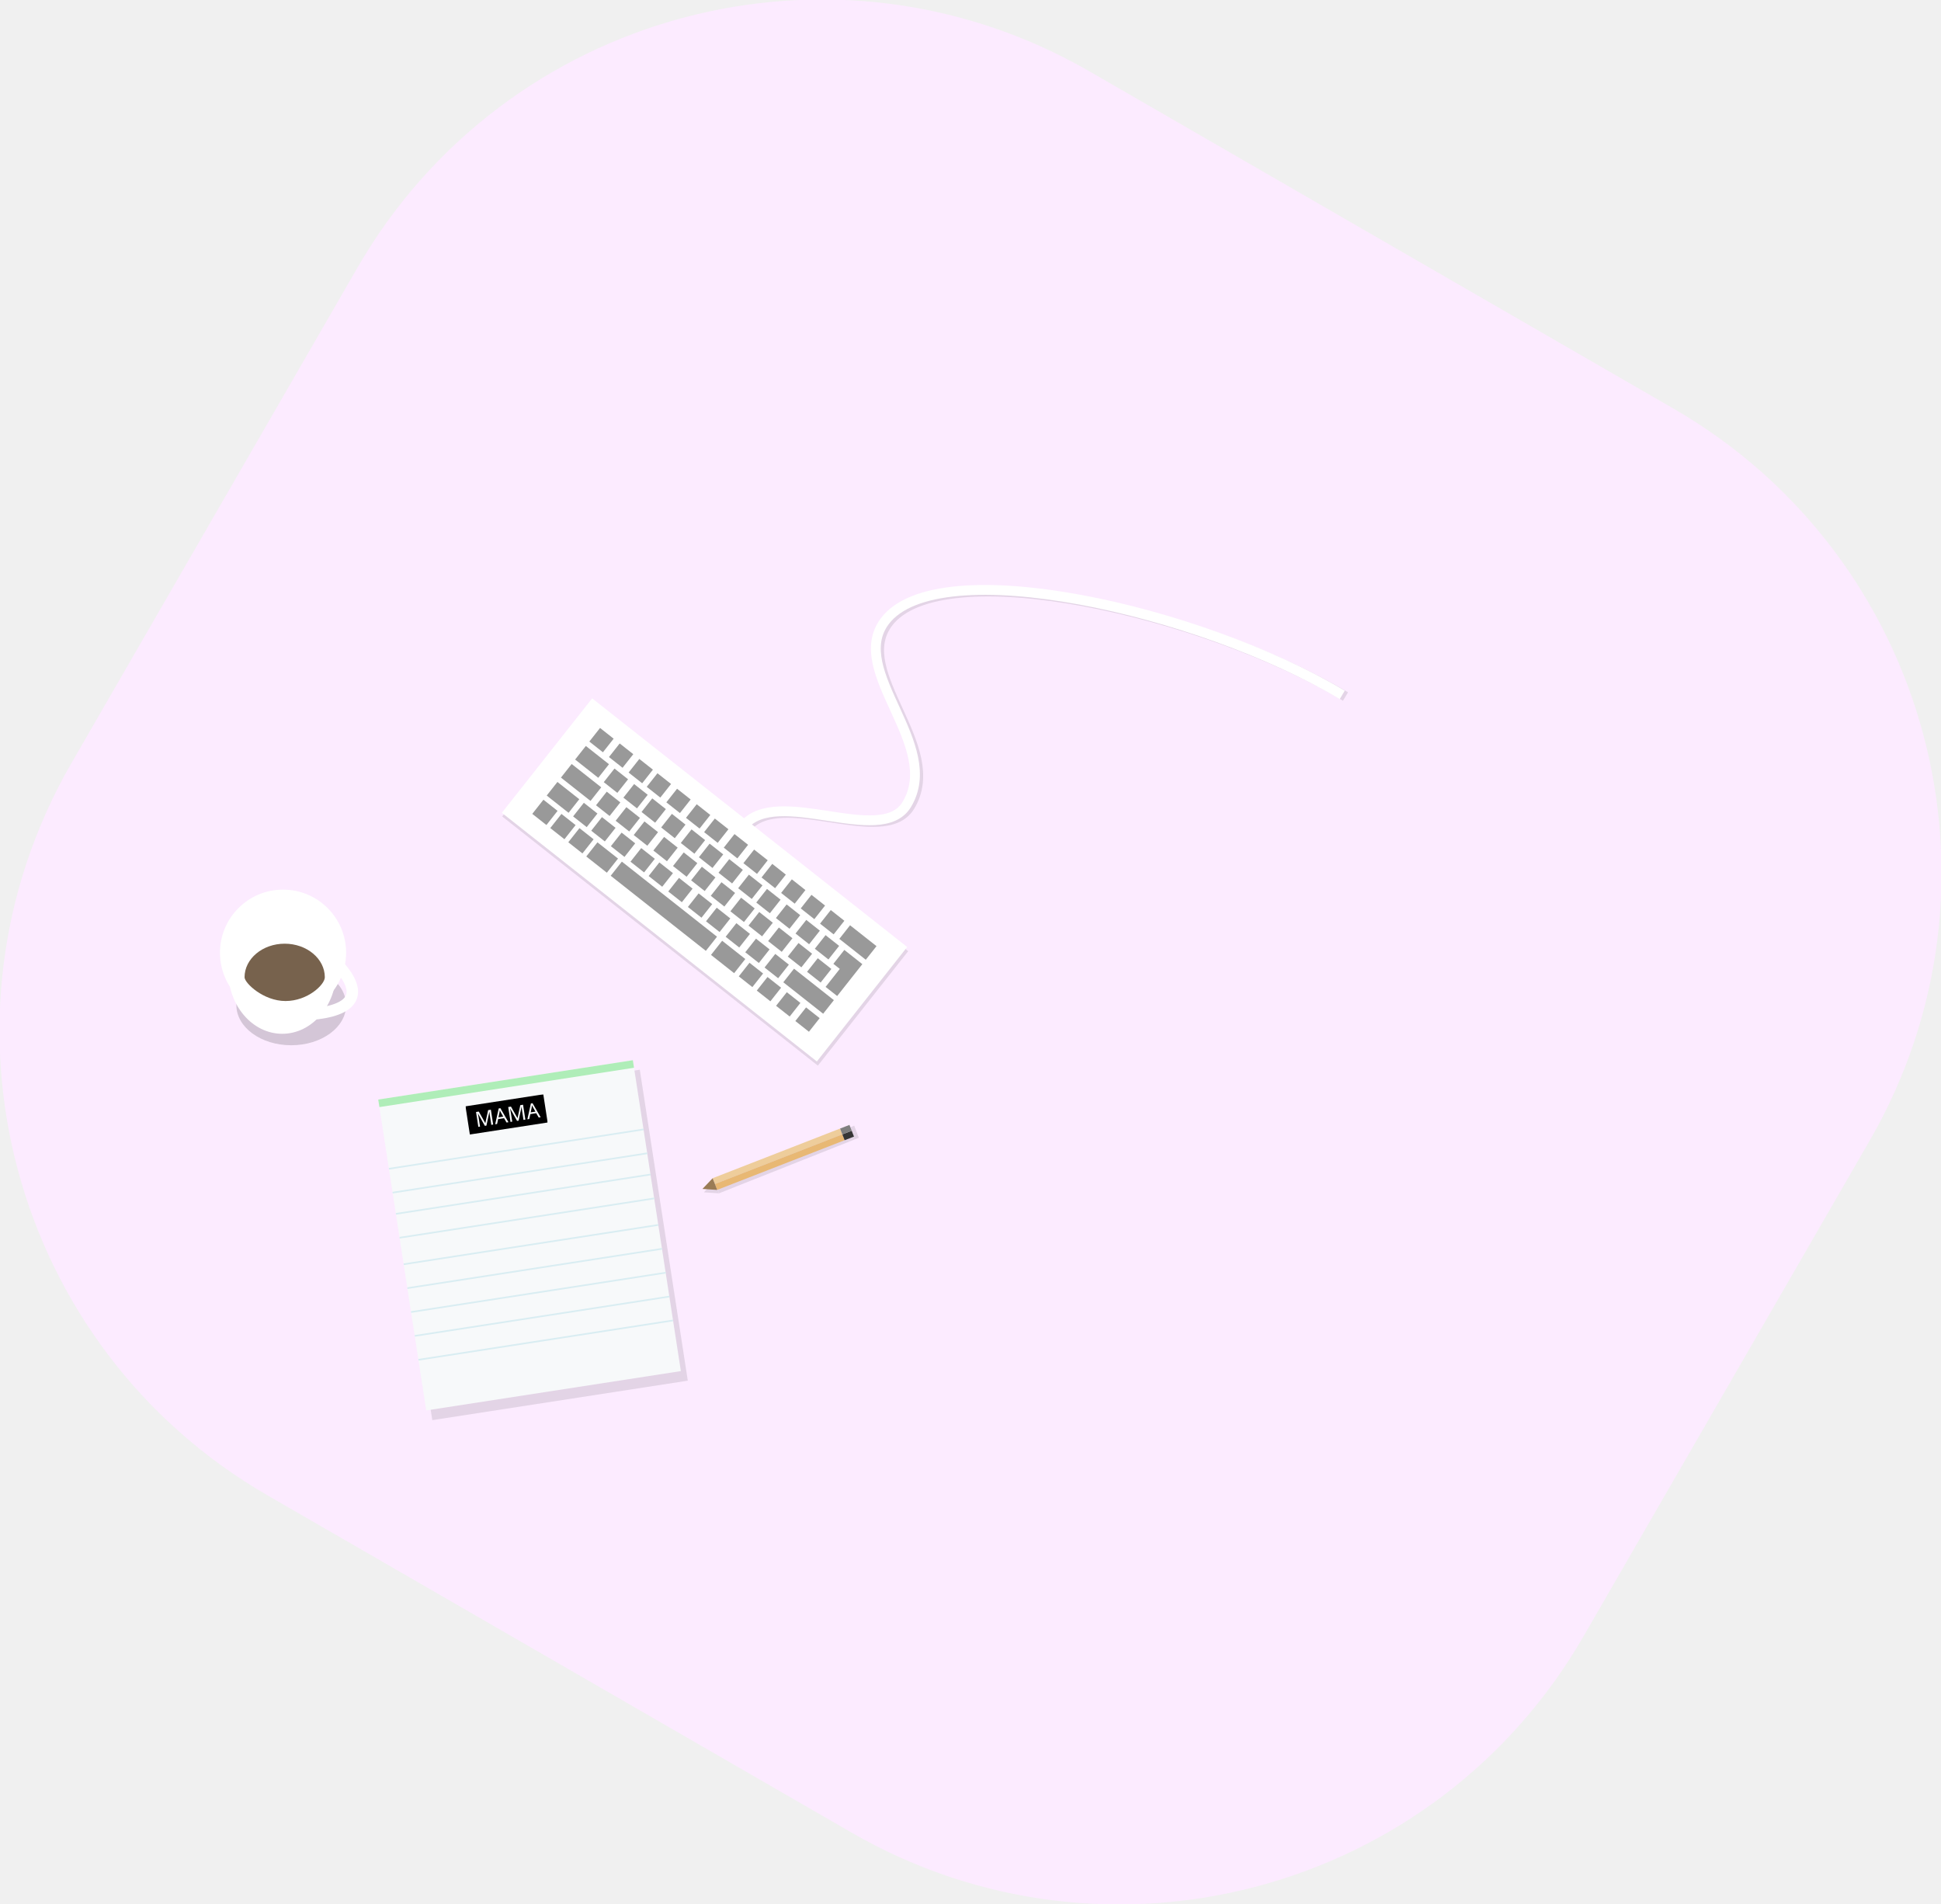
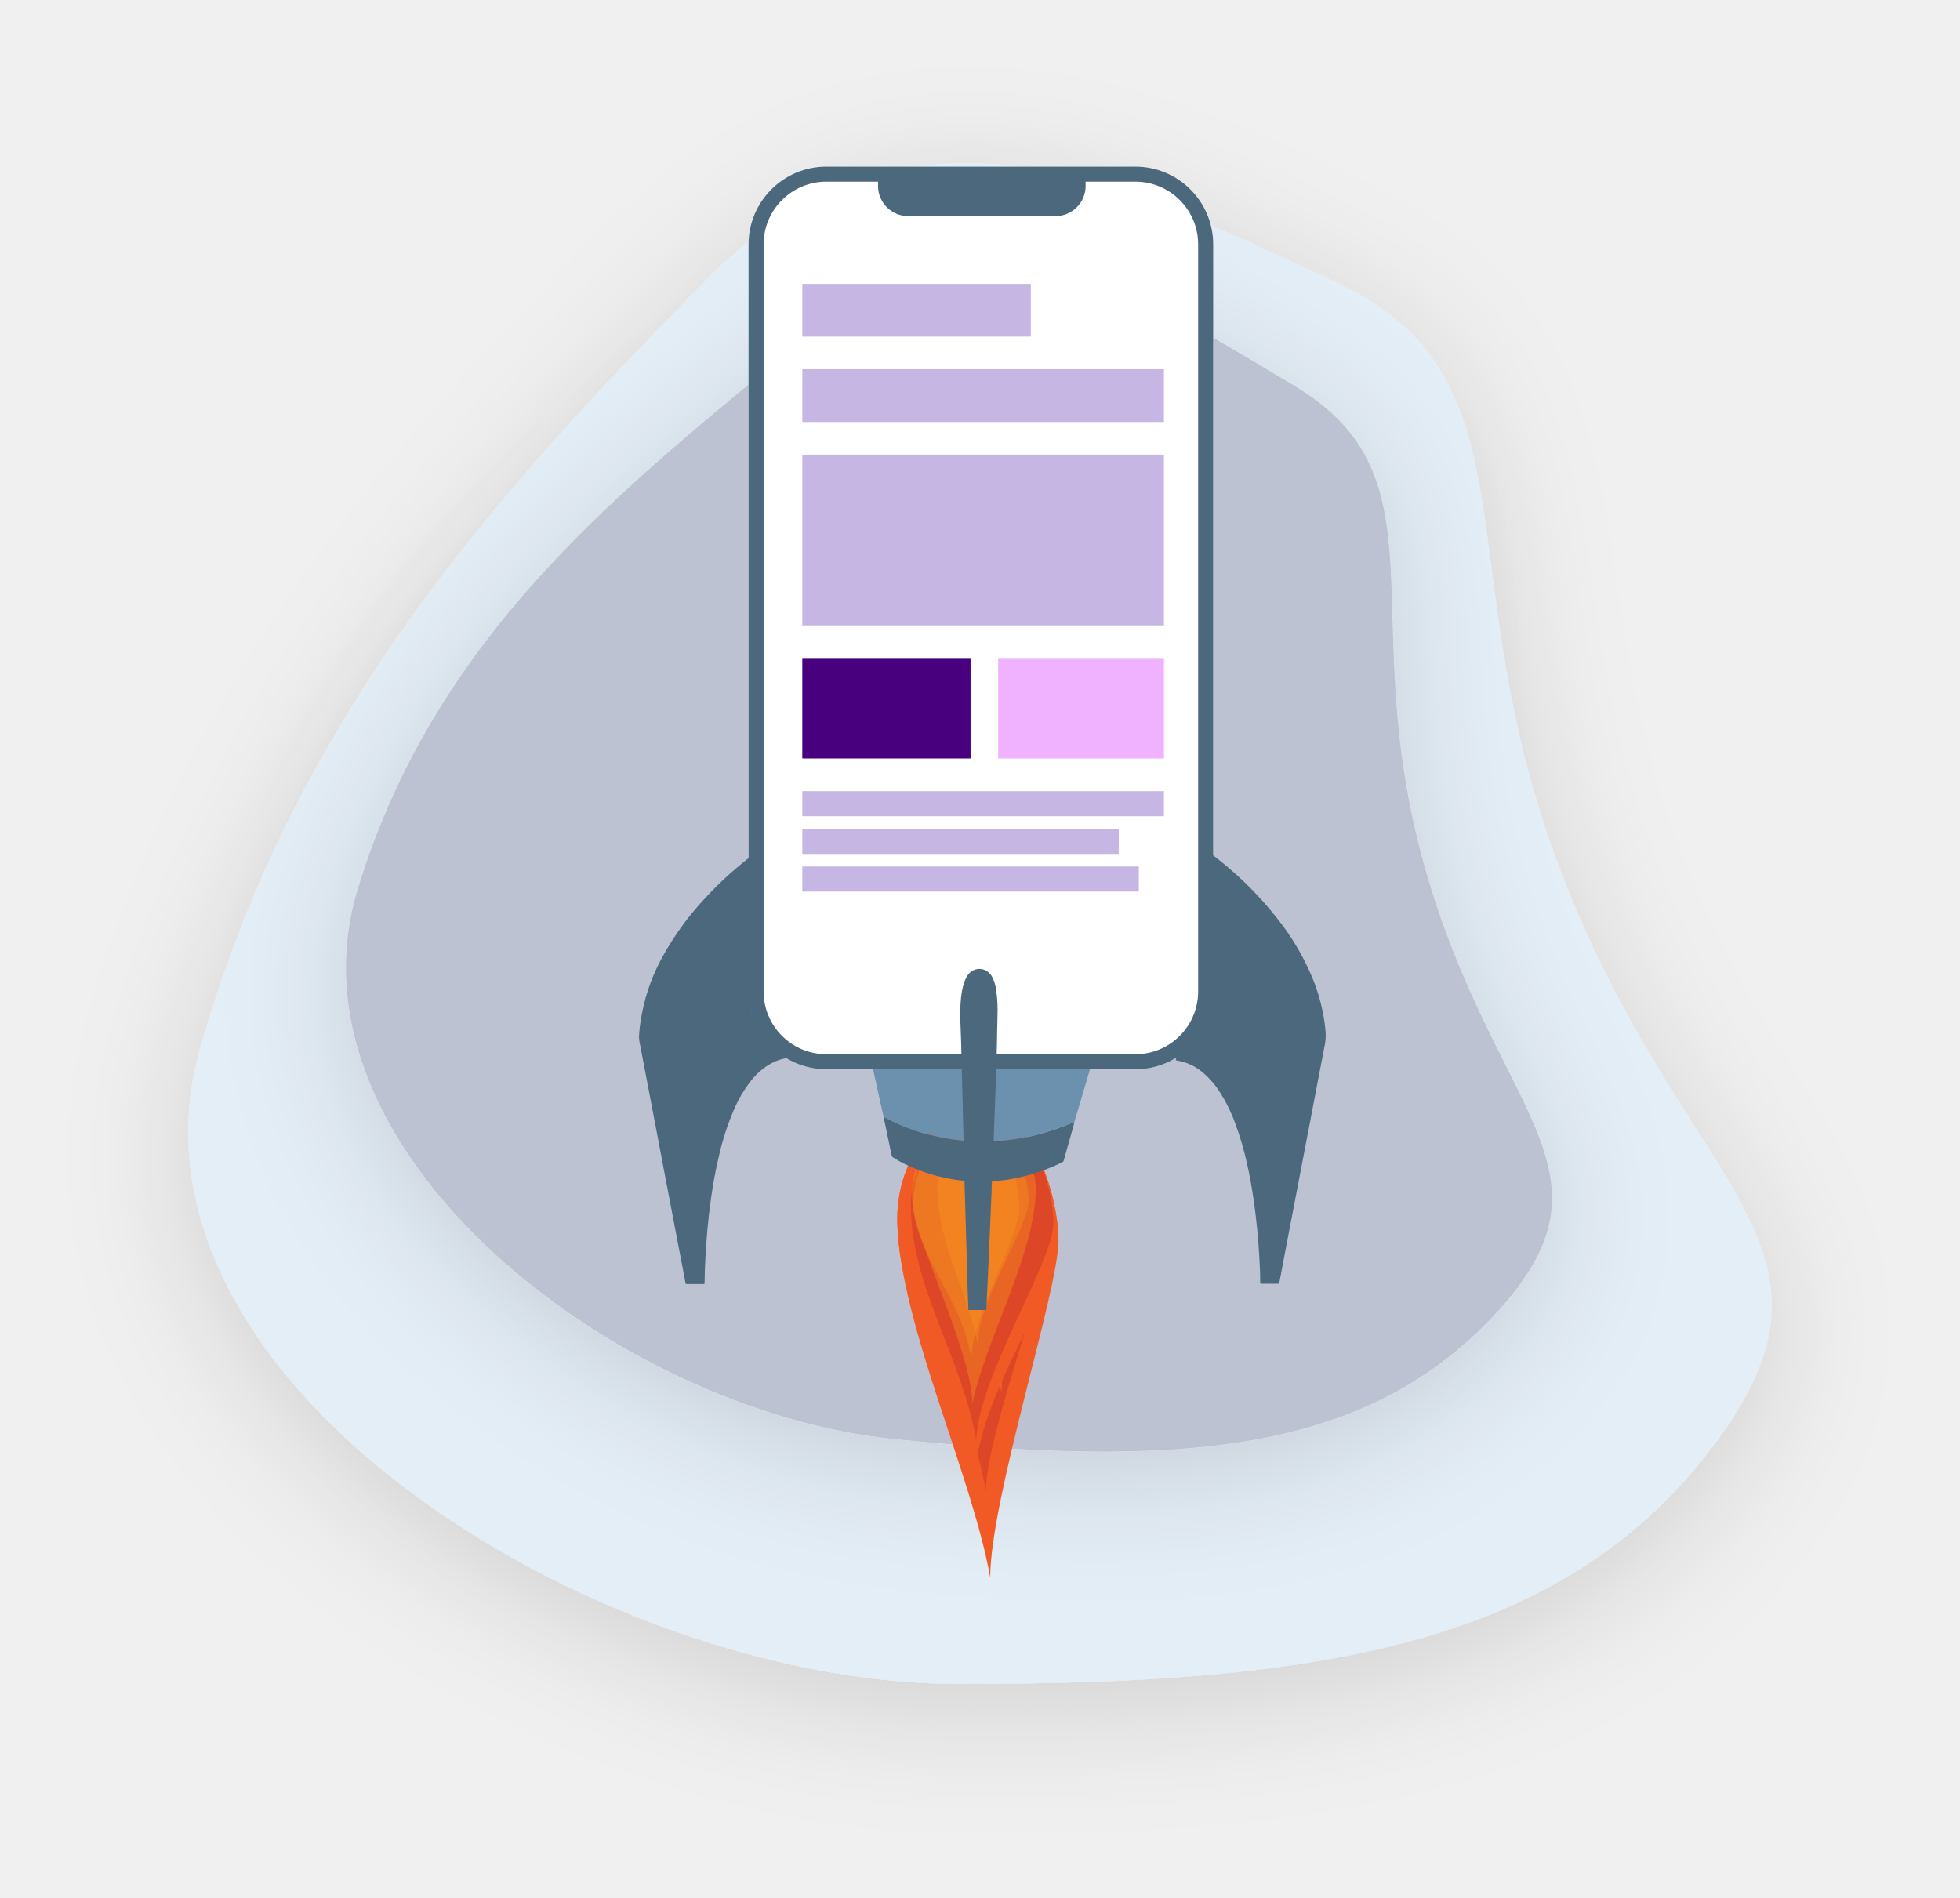
- <svg xmlns="http://www.w3.org/2000/svg" viewBox="0 0 1185.04 1162.24">
+ <svg xmlns="http://www.w3.org/2000/svg" width="780.438" height="755.53" viewBox="0 0 780.438 755.53">
  <defs>
-     <style>.cls-1{font-size:12.86px;font-family:FugazOne-Regular, Fugaz One;}.cls-1,.cls-4{fill:#fff;}.cls-2{fill:#fcebff;}.cls-3{opacity:0.16;}.cls-15,.cls-16,.cls-5,.cls-9{fill:none;stroke-miterlimit:10;}.cls-16,.cls-5{stroke:#fff;}.cls-5{stroke-width:7px;}.cls-15,.cls-6{opacity:0.1;}.cls-7{fill:#f7f9fa;}.cls-8{fill:#afedb8;}.cls-9{stroke:#d9edf2;}.cls-10{fill:#eecd9b;}.cls-11{fill:#e8b874;}.cls-12{fill:#997b55;}.cls-13{fill:#363636;}.cls-14{fill:#7f7f7f;}.cls-15{stroke:#000;}.cls-15,.cls-16{stroke-width:6px;}.cls-17{opacity:0.4;}.cls-18{mask:url(#mask);}.cls-19{fill:#77624d;}.cls-20{filter:url(#luminosity-invert-noclip);}</style>
-     <filter id="luminosity-invert-noclip" x="284.22" y="668.02" width="50.14" height="25.43" filterUnits="userSpaceOnUse" color-interpolation-filters="sRGB">
-       <feColorMatrix values="-1 0 0 0 1 0 -1 0 0 1 0 0 -1 0 1 0 0 0 1 0" result="invert" />
-       <feFlood flood-color="#fff" result="bg" />
-       <feBlend in="invert" in2="bg" />
+     <filter id="Path_4" x="0" y="0" width="780.438" height="755.53" filterUnits="userSpaceOnUse">
+       <feOffset dy="10" input="SourceAlpha" />
+       <feGaussianBlur stdDeviation="25" result="blur" />
+       <feFlood flood-opacity="0.133" />
+       <feComposite operator="in" in2="blur" />
+       <feComposite in="SourceGraphic" />
    </filter>
-     <mask id="mask" x="284.22" y="668.02" width="50.14" height="25.43" maskUnits="userSpaceOnUse">
-       <g class="cls-20">
-         <text class="cls-1" transform="translate(290.8 688.08) rotate(-8.78)">MAMA</text>
+     <filter id="Path_3" x="43.508" y="16.532" width="686.956" height="671.092" filterUnits="userSpaceOnUse">
+       <feOffset dy="10" input="SourceAlpha" />
+       <feGaussianBlur stdDeviation="25" result="blur-2" />
+       <feFlood flood-opacity="0.133" />
+       <feComposite operator="in" in2="blur-2" />
+       <feComposite in="SourceGraphic" />
+     </filter>
+   </defs>
+   <g id="Group_25" data-name="Group 25" transform="translate(-890.54 -65.966)">
+     <g transform="matrix(1, 0, 0, 1, 890.54, 65.97)" filter="url(#Path_4)">
+       <path id="Path_4-2" data-name="Path 4" d="M567.709,654.792C529.882,787.244,726.249,908.051,869.8,908.051s240.345-15.07,300.562-95.138-11.126-101.141-59.693-225.136-8.056-198.928-90.737-237.76-169.208-83.928-251.76,0S605.535,522.34,567.709,654.792Z" transform="translate(-487.96 -237.52)" fill="#e4eef7" />
+     </g>
+     <g transform="matrix(1, 0, 0, 1, 890.54, 65.97)" filter="url(#Path_3)">
+       <path id="Path_3-2" data-name="Path 3" d="M2.1,274.841C-19.166,381.906,125.788,472.434,237.783,472.434s187.517-11.757,234.5-74.227-8.68-78.91-46.572-175.651-6.285-155.2-70.793-185.5-132.016-65.481-196.423,0S23.356,167.777,2.1,274.841Z" transform="matrix(0.99, 0.1, -0.1, 0.99, 167.89, 81.53)" fill="#bdc2d3" />
+     </g>
+     <g id="Group_22" data-name="Group 22">
+       <g id="Group_24" data-name="Group 24" transform="translate(1312.01 694.127) rotate(180)">
+         <path id="Path_17" data-name="Path 17" d="M31.025,186.527C10.2,186.527,0,151.345,0,134.037,0,114.489,27.182,31.278,27.182,0,34.409,40.773,62.8,100.354,64.16,140.734,65.027,166.421,48.45,186.527,31.025,186.527Z" transform="translate(0 0)" fill="#f15a24" />
+         <path id="Path_18" data-name="Path 18" d="M26.42,148.584C7.964,148.115-.345,119.86.011,106.077.414,90.517,26.256,24.9,26.893,0c5.558,32.623,29.526,80.717,29.854,112.891C56.972,133.362,41.862,148.987,26.42,148.584Z" transform="translate(2.037 34.554)" fill="#c1272d" opacity="0.4" />
+         <path id="Path_19" data-name="Path 19" d="M19.171,113.083C5.252,112.033-.513,90.231.036,79.752.631,67.923,21.35,18.929,22.306,0c3.585,25.036,20.757,62.529,20.419,87.035C42.515,102.637,30.8,113.969,19.171,113.083Z" transform="translate(15.599 66.414)" fill="#f7931e" opacity="0.4" />
+         <path id="Path_20" data-name="Path 20" d="M25.237,119.565c15.831,0,23.583-22.552,23.583-33.65C48.82,73.388,28.143,20.045,28.143,0,22.65,26.133,1.055,64.328.024,90.212-.619,106.677,11.988,119.565,25.237,119.565Z" transform="translate(9.054 62.801)" fill="#f7931e" opacity="0.4" />
+         <path id="Path_21" data-name="Path 21" d="M20.624,106.02C7.234,106.461.237,86.669,0,76.818-.241,65.7,16.2,17.767,15.806,0c5.155,23.035,24.174,56.328,25.542,79.265C42.229,93.863,31.825,105.65,20.624,106.02Z" transform="translate(6.83 73.655)" fill="#f7931e" opacity="0.4" />
      </g>
-     </mask>
-   </defs>
-   <g id="Lag_2" data-name="Lag 2">
-     <g id="Lag_1-2" data-name="Lag 1">
-       <rect class="cls-2" x="90.67" y="48.12" width="1003.7" height="1066" rx="327.15" ry="327.15" transform="translate(-207 803.7) rotate(-60)" />
-       <ellipse class="cls-3" cx="177.81" cy="613.57" rx="33.5" ry="24.5" />
-       <circle class="cls-4" cx="172.81" cy="581.57" r="38.5" />
-       <ellipse class="cls-4" cx="172.31" cy="592.57" rx="33" ry="38.5" />
-       <path class="cls-5" d="M195.38,579.07s51.39,38.08-11.7,40.46" />
-       <rect class="cls-6" x="248.37" y="663.92" width="157.84" height="192.07" transform="translate(-112.18 58.87) rotate(-8.78)" />
-       <rect class="cls-7" x="244.67" y="658.07" width="157.3" height="192.03" transform="translate(-111.33 58.2) rotate(-8.78)" />
-       <rect class="cls-8" x="230.37" y="659.17" width="157.3" height="4.66" transform="translate(-97.37 54.93) rotate(-8.78)" />
-       <line class="cls-9" x1="237.45" y1="713.46" x2="392.93" y2="689.44" />
-       <line class="cls-9" x1="239.7" y1="728.04" x2="395.18" y2="704.02" />
-       <line class="cls-9" x1="241.7" y1="740.99" x2="397.18" y2="716.97" />
-       <line class="cls-9" x1="243.96" y1="755.57" x2="399.43" y2="731.55" />
-       <line class="cls-9" x1="246.46" y1="771.76" x2="401.94" y2="747.75" />
-       <line class="cls-9" x1="248.71" y1="786.34" x2="404.19" y2="762.32" />
-       <line class="cls-9" x1="250.96" y1="800.92" x2="406.44" y2="776.9" />
-       <line class="cls-9" x1="255.47" y1="830.07" x2="410.94" y2="806.05" />
-       <line class="cls-9" x1="253.21" y1="815.49" x2="408.69" y2="791.47" />
-       <g class="cls-6">
-         <polygon points="437.53 724.76 436.12 721.07 515.68 689.49 517.1 693.18 437.53 724.76" />
-         <polygon points="438.94 728.46 437.53 724.76 517.1 693.18 518.51 696.88 438.94 728.46" />
-         <polygon points="429.75 727.85 436.12 721.07 438.94 728.46 429.75 727.85" />
-         <polygon points="522.94 690.87 524.35 694.56 518.51 696.88 517.1 693.18 522.94 690.87" />
-         <polygon points="521.52 687.17 522.94 690.87 517.1 693.18 515.68 689.49 521.52 687.17" />
+       <g id="Group_2" data-name="Group 2" transform="translate(1312.01 694.127) rotate(180)">
+         <path id="Path_17-2" data-name="Path 17" d="M31.025,186.527C10.2,186.527,0,151.345,0,134.037,0,114.489,33.066,70.83,33.066,39.552c7.227,40.773,29.734,60.8,31.093,101.182C65.027,166.421,48.45,186.527,31.025,186.527Z" transform="translate(0 0)" fill="#f15a24" />
+         <path id="Path_18-2" data-name="Path 18" d="M26.42,148.584C7.964,148.115-.345,119.86.011,106.077c.4-15.56,30.056-61.153,30.693-86.053,5.558,32.623,25.715,60.693,26.043,92.867C56.972,133.362,41.862,148.987,26.42,148.584Z" transform="translate(2.037 34.554)" fill="#c1272d" opacity="0.4" />
+         <path id="Path_19-2" data-name="Path 19" d="M19.171,113.083C5.252,112.033-.513,90.231.036,79.752c.6-11.829,18.179-40.1,19.135-59.025,3.585,25.036,23.892,41.8,23.555,66.308C42.515,102.637,30.8,113.969,19.171,113.083Z" transform="translate(15.599 66.414)" fill="#f7931e" opacity="0.4" />
+         <path id="Path_20-2" data-name="Path 20" d="M25.237,119.565c15.831,0,23.583-22.552,23.583-33.65,0-12.527-23.583-59.462-23.583-79.506C19.745,32.541,1.055,64.328.024,90.212-.619,106.677,11.988,119.565,25.237,119.565Z" transform="translate(9.054 62.801)" fill="#f7931e" opacity="0.4" />
+         <path id="Path_21-2" data-name="Path 21" d="M18.1,106.02C6.349,106.461.208,86.669,0,76.818-.211,65.7,20.559,36.607,20.214,18.841,24.739,41.875,35.089,56.328,36.29,79.265,37.064,93.863,27.932,105.65,18.1,106.02Z" transform="translate(11.894 73.655)" fill="#f7931e" opacity="0.4" />
      </g>
-       <rect class="cls-10" x="472.78" y="664.11" width="3.82" height="83.52" transform="translate(960.02 7.27) rotate(68.71)" />
-       <rect class="cls-11" x="474.17" y="667.67" width="3.82" height="83.52" transform="translate(964.23 8.24) rotate(68.71)" />
-       <polygon class="cls-12" points="428.87 725.78 435.09 719.25 437.87 726.38 428.87 725.78" />
-       <rect class="cls-13" x="515.94" y="690.09" width="3.82" height="6.13" transform="translate(975.66 -41.03) rotate(68.71)" />
-       <rect class="cls-14" x="514.55" y="686.53" width="3.82" height="6.13" transform="translate(971.46 -42.01) rotate(68.71)" />
-       <rect class="cls-6" x="386.03" y="416.74" width="89" height="245.53" transform="translate(-259.69 543.26) rotate(-51.72)" />
-       <path class="cls-15" d="M455.73,505.36c20.49-25.28,84,12.84,99.81-13.16,22.11-36.39-36.36-81.35-13.33-112,32.31-43,192.39-7,279.27,45" />
-       <path class="cls-16" d="M453.73,504.36c20.49-25.28,84,12.84,99.81-13.16,22.11-36.39-36.36-81.35-13.33-112,32.31-43,192.39-7,279.27,45" />
-       <rect class="cls-4" x="385.63" y="414.61" width="89" height="245" transform="translate(-257.97 542.04) rotate(-51.72)" />
-       <g class="cls-17">
-         <rect x="361.96" y="446.52" width="10.57" height="10.57" transform="translate(358.84 -130.37) rotate(38.28)" />
-         <rect x="352.49" y="459.81" width="18" height="10.57" transform="translate(365.83 -123.95) rotate(38.28)" />
-         <rect x="349.5" y="466.13" width="10.57" height="23" transform="translate(-239.95 460.26) rotate(-51.72)" />
-         <rect x="335.25" y="481.48" width="17" height="10.57" transform="translate(375.44 -108.3) rotate(38.28)" />
-         <rect x="373.95" y="455.97" width="10.57" height="10.57" transform="translate(367.27 -135.76) rotate(38.28)" />
-         <rect x="385.93" y="465.43" width="10.57" height="10.57" transform="translate(375.71 -141.15) rotate(38.28)" />
-         <rect x="397" y="474.16" width="10.57" height="10.57" transform="translate(383.5 -146.13) rotate(38.28)" />
-         <rect x="408.98" y="483.62" width="10.57" height="10.57" transform="translate(391.93 -151.52) rotate(38.28)" />
-         <rect x="420.97" y="493.08" width="10.57" height="10.57" transform="translate(400.37 -156.91) rotate(38.28)" />
-         <rect x="432.03" y="501.81" width="10.57" height="10.57" transform="translate(408.16 -161.89) rotate(38.28)" />
-         <rect x="444.02" y="511.27" width="10.57" height="10.57" transform="translate(-234.53 549.27) rotate(-51.72)" />
-         <rect x="456.01" y="520.73" width="10.57" height="10.57" transform="translate(-237.4 562.28) rotate(-51.72)" />
-         <rect x="467.07" y="529.46" width="10.57" height="10.57" transform="translate(-240.04 574.29) rotate(-51.72)" />
-         <rect x="479.06" y="538.92" width="10.57" height="10.57" transform="translate(441.25 -183.04) rotate(38.28)" />
-         <rect x="491.04" y="548.38" width="10.57" height="10.57" transform="translate(449.69 -188.43) rotate(38.28)" />
-         <rect x="502.82" y="557.67" width="10.57" height="10.57" transform="translate(457.98 -193.73) rotate(38.28)" />
-         <rect x="513.52" y="570.06" width="20.57" height="10.57" transform="translate(469.03 -200.79) rotate(38.28)" />
-         <polygon points="511.12 608.02 504.05 602.45 512.72 591.46 508.8 588.36 515.49 579.88 526.48 588.56 511.12 608.02" />
-         <rect x="370.77" y="471.3" width="10.57" height="10.57" transform="translate(376.08 -130.5) rotate(38.28)" />
-         <rect x="382.76" y="480.76" width="10.57" height="10.57" transform="translate(384.52 -135.89) rotate(38.28)" />
-         <rect x="393.82" y="489.49" width="10.57" height="10.57" transform="translate(-236.54 501.57) rotate(-51.72)" />
-         <rect x="405.81" y="498.95" width="10.57" height="10.57" transform="translate(-239.4 514.58) rotate(-51.72)" />
-         <rect x="417.79" y="508.41" width="10.57" height="10.57" transform="translate(-242.27 527.59) rotate(-51.72)" />
-         <rect x="428.86" y="517.14" width="10.57" height="10.57" transform="translate(416.97 -156.63) rotate(38.28)" />
-         <rect x="440.84" y="526.6" width="10.57" height="10.57" transform="translate(425.4 -162.02) rotate(38.28)" />
-         <rect x="452.83" y="536.06" width="10.57" height="10.57" transform="translate(433.84 -167.41) rotate(38.28)" />
-         <rect x="463.89" y="544.79" width="10.57" height="10.57" transform="translate(441.63 -172.39) rotate(38.28)" />
-         <rect x="475.88" y="554.25" width="10.57" height="10.57" transform="translate(450.06 -177.78) rotate(38.28)" />
-         <rect x="487.86" y="563.7" width="10.57" height="10.57" transform="translate(458.5 -183.17) rotate(38.28)" />
-         <rect x="499.64" y="573" width="10.57" height="10.57" transform="translate(466.79 -188.47) rotate(38.28)" />
-         <rect x="366.02" y="485.39" width="10.57" height="10.57" transform="translate(-243.89 478.19) rotate(-51.72)" />
-         <rect x="378.01" y="494.85" width="10.57" height="10.57" transform="translate(-246.76 491.2) rotate(-51.72)" />
-         <rect x="389.07" y="503.58" width="10.57" height="10.57" transform="translate(400.01 -134.9) rotate(38.28)" />
-         <rect x="401.06" y="513.04" width="10.57" height="10.57" transform="translate(408.45 -140.29) rotate(38.28)" />
-         <rect x="413.05" y="522.5" width="10.57" height="10.57" transform="translate(416.89 -145.68) rotate(38.28)" />
-         <rect x="424.11" y="531.23" width="10.57" height="10.57" transform="translate(424.67 -150.66) rotate(38.28)" />
-         <rect x="436.1" y="540.68" width="10.57" height="10.57" transform="translate(433.11 -156.05) rotate(38.28)" />
-         <rect x="448.08" y="550.14" width="10.57" height="10.57" transform="translate(441.55 -161.44) rotate(38.28)" />
-         <rect x="459.14" y="558.87" width="10.57" height="10.57" transform="translate(449.33 -166.42) rotate(38.28)" />
-         <rect x="471.13" y="568.33" width="10.57" height="10.57" transform="translate(457.77 -171.81) rotate(38.28)" />
-         <rect x="483.12" y="577.79" width="10.57" height="10.57" transform="translate(466.21 -177.2) rotate(38.28)" />
-         <rect x="494.89" y="587.08" width="10.57" height="10.57" transform="translate(474.49 -182.5) rotate(38.28)" />
-         <rect x="478.19" y="599.8" width="31" height="10.57" transform="translate(480.98 -175.75) rotate(38.28)" />
-         <rect x="352.07" y="492.21" width="10.57" height="10.57" transform="translate(385.01 -114.42) rotate(38.28)" />
-         <rect x="327.22" y="490.41" width="11" height="11" transform="translate(378.73 -99.5) rotate(38.28)" />
-         <rect x="338.21" y="499.08" width="11" height="11" transform="translate(386.47 -104.44) rotate(38.28)" />
-         <rect x="349.2" y="507.75" width="11" height="11" transform="translate(394.21 -109.39) rotate(38.28)" />
-         <rect x="359.65" y="517.97" width="16" height="11" transform="translate(403.32 -115.21) rotate(38.28)" />
-         <rect x="435.58" y="578.68" width="18" height="11" transform="translate(457.47 -149.82) rotate(38.28)" />
-         <rect x="368.33" y="547.71" width="74" height="11" transform="translate(429.84 -132.16) rotate(38.28)" />
-         <rect x="363.13" y="500.94" width="10.57" height="10.57" transform="translate(392.8 -119.39) rotate(38.28)" />
-         <rect x="375.12" y="510.4" width="10.57" height="10.57" transform="translate(401.24 -124.79) rotate(38.28)" />
-         <rect x="387.1" y="519.86" width="10.57" height="10.57" transform="translate(409.67 -130.18) rotate(38.28)" />
-         <rect x="398.17" y="528.59" width="10.57" height="10.57" transform="translate(417.46 -135.15) rotate(38.28)" />
-         <rect x="410.15" y="538.05" width="10.57" height="10.57" transform="translate(425.9 -140.55) rotate(38.28)" />
-         <rect x="422.14" y="547.5" width="10.57" height="10.57" transform="translate(434.33 -145.94) rotate(38.28)" />
-         <rect x="433.2" y="556.24" width="10.57" height="10.57" transform="translate(442.12 -150.91) rotate(38.28)" />
-         <rect x="445.19" y="565.69" width="10.57" height="10.57" transform="translate(450.56 -156.31) rotate(38.28)" />
-         <rect x="457.17" y="575.15" width="10.57" height="10.57" transform="translate(458.99 -161.7) rotate(38.28)" />
-         <rect x="453.21" y="589.86" width="10.57" height="10.57" transform="translate(467.25 -156.08) rotate(38.28)" />
-         <rect x="464.2" y="598.53" width="10.57" height="10.57" transform="translate(474.99 -161.02) rotate(38.28)" />
-         <rect x="475.98" y="607.82" width="10.57" height="10.57" transform="translate(483.28 -166.32) rotate(38.28)" />
-         <rect x="487.75" y="617.12" width="10.57" height="10.57" transform="translate(491.56 -171.62) rotate(38.28)" />
-         <rect x="468.95" y="584.45" width="10.57" height="10.57" transform="translate(467.28 -166.99) rotate(38.28)" />
+       <g id="Group_23" data-name="Group 23">
+         <path id="Path_11" data-name="Path 11" d="M215.542,629.685c-.051-2.027.1-4.053.148-6.08.114-4.989.285-9.984.434-14.974.005-.078-.014-8.935,0-9.013,1.374-.011,38.738-1.491,39.452-1.879a35.544,35.544,0,0,1-1,3.682q-2.084,7.147-4.2,14.271c-.639,2.169-1.3,4.327-1.952,6.491-.188-.234-.394-.057-.571,0-.268.086-.514.257-.782.36-2.752,1.09-5.5,2.2-8.34,3.043-1.393.417-2.78.856-4.179,1.244-2.249.622-4.527,1.142-6.822,1.536-.942.171-1.884.377-2.854.485-1.518.171-3.026.394-4.567.519a43.636,43.636,0,0,1-4.767.314Z" transform="translate(1069.86 -109.302)" fill="#6b91af" />
+         <path id="Path_12" data-name="Path 12" d="M215.194,648a43.641,43.641,0,0,0,4.812-.274c1.524-.126,3.037-.342,4.567-.519.948-.108,1.89-.308,2.854-.485,2.283-.422,4.567-.913,6.822-1.536,1.4-.388,2.786-.833,4.179-1.245,2.854-.845,5.589-1.952,8.34-3.043.268-.1.508-.274.782-.36.171-.057.382-.228.571,0-.44,1.633-.873,3.265-1.33,4.892-.959,3.425-1.941,6.8-2.889,10.207a1.039,1.039,0,0,1-.571.748,77.714,77.714,0,0,1-16.463,5.9,66.243,66.243,0,0,1-8.14,1.393c-1.142.12-2.323.263-3.494.3a.862.862,0,0,0-.514.154l.285-9.739C215.057,652.263,215.131,650.134,215.194,648Z" transform="translate(1070.209 -127.621)" fill="#4c687d" />
+         <path id="Path_13" data-name="Path 13" d="M168.413,598.38c.042,2.082.152,14.283.194,16.361q.137,7.141.274,14.271v.776a3.154,3.154,0,0,1-.468,0c-1.553-.251-3.128-.377-4.687-.571-2.232-.308-4.436-.742-6.628-1.233a80.185,80.185,0,0,1-9.842-2.888,75.91,75.91,0,0,1-9.4-4.156,4.35,4.35,0,0,0-1.313-.662c-.371-1.593-.754-3.185-1.107-4.784-.765-3.425-1.513-6.9-2.283-10.355-.394-1.8-.8-3.6-1.187-5.406-.1-.451-.4-.856-.291-1.353.234.027,36.065.018,36.74,0Z" transform="translate(1105.858 -109.577)" fill="#6b91af" />
+         <path id="Path_14" data-name="Path 14" d="M140.16,636.72a4.35,4.35,0,0,1,1.313.662,75.883,75.883,0,0,0,9.4,4.156,80.208,80.208,0,0,0,9.842,2.889c2.192.491,4.4.919,6.628,1.233,1.558.217,3.134.337,4.687.571a3.154,3.154,0,0,0,.468,0c.057,2.106.12,4.207.166,6.314.063,3.043.114,6.08.171,9.134v.571a68.629,68.629,0,0,1-8.317-1.267,69.573,69.573,0,0,1-15.984-5.514,44.031,44.031,0,0,1-4.567-2.546,1.056,1.056,0,0,1-.571-.7Q141.781,644.461,140.16,636.72Z" transform="translate(1102.206 -126.03)" fill="#4c687d" />
+         <g id="Rectangle_3" data-name="Rectangle 3" transform="translate(1188.589 132.305)" fill="#fff" stroke="#4c687d" stroke-width="6">
+           <rect width="185.032" height="359.448" rx="31" stroke="none" />
+           <rect x="3" y="3" width="179.032" height="353.448" rx="28" fill="none" />
+         </g>
+         <path id="Rectangle_4" data-name="Rectangle 4" d="M0,0H82.658a0,0,0,0,1,0,0V5.442a12,12,0,0,1-12,12H12a12,12,0,0,1-12-12V0A0,0,0,0,1,0,0Z" transform="translate(1240.156 134.58)" fill="#4c687d" />
+         <path id="Path_5" data-name="Path 5" d="M82.485,518.993a18.417,18.417,0,0,0-6.719,2.164,26.333,26.333,0,0,0-8.078,6.919,50.719,50.719,0,0,0-6.742,11.417,103.839,103.839,0,0,0-5.783,17.468,182.054,182.054,0,0,0-3.425,18.1q-.913,6.462-1.479,12.97c-.571,6.753-.993,13.518-1.062,20.294a2.914,2.914,0,0,0,0,.314c.029.3-.091.428-.4.411s-.628,0-.936,0H42.291c-.611,0-.617,0-.736-.622q-1.039-5.446-2.072-10.9-1.61-8.42-3.22-16.817t-3.191-16.726q-1.6-8.4-3.191-16.8L26.832,531.2,23.8,515.323q-.283-1.456-.571-2.911c-.051-.28-.16-1.336-.16-1.6,0-.622.1-1.176.1-1.867a76.564,76.564,0,0,1,9.7-30.969,114.115,114.115,0,0,1,15.562-21.521A142.436,142.436,0,0,1,69.84,437.081c.1-.074.217-.143.325-.211a3.015,3.015,0,0,1,.143.925c.28,3.425-2.94,58.585-2.62,62.01.381,4.152,14.886,18.914,14.8,19.189Z" transform="translate(1121.899 -31.778)" fill="#4c687d" />
+         <path id="Path_7" data-name="Path 7" d="M199.32,771.7v-.194h3.591c1.039,0,2.078-.057,3.117.04v.16Z" transform="translate(1101.432 -436.8)" fill="#d8d8d8" />
+         <path id="Path_9" data-name="Path 9" d="M290.39,518.384c1.633-7.769,10.247-8.691,10.681-13.1.405-4.1,1.833-65.349,2.141-69.46a.445.445,0,0,1,.148-.417,140.936,140.936,0,0,1,27.658,26.83A99.059,99.059,0,0,1,344.89,485.8a74.873,74.873,0,0,1,4.567,16.2c.291,1.775.479,3.562.645,5.355a20.1,20.1,0,0,1-.485,5.737c-1.108,5.646-2.175,11.3-3.254,16.954l-3.488,18.267q-1.713,8.86-3.391,17.7-1.844,9.63-3.693,19.255-1.6,8.4-3.2,16.806c-.308,1.61-.639,3.22-.919,4.835-.074.44-.263.531-.668.531h-6.337c-.605,0-.622,0-.622-.571,0-3.522-.177-7.039-.377-10.549q-.32-5.463-.862-10.915c-.325-3.265-.7-6.531-1.142-9.779-1.53-10.846-3.671-21.561-7.507-31.865a62.5,62.5,0,0,0-6.6-13.244,32.972,32.972,0,0,0-6.479-7.273,20.968,20.968,0,0,0-10.332-4.715A1.668,1.668,0,0,1,290.39,518.384Z" transform="translate(1068.291 -30.303)" fill="#4c687d" />
+         <path id="Path_10" data-name="Path 10" d="M195.072,507.222q-.091-3.747-.188-7.493l-.251-10.2q-.194-7.646-.4-15.264c-.086-3.545-.131-7.091-.234-10.64-.1-3.268-.257-6.539-.36-9.807a65.11,65.11,0,0,1,.206-7.385,33.663,33.663,0,0,1,.833-5.421,14.14,14.14,0,0,1,1.713-4.282,6.715,6.715,0,0,1,1.524-1.722,5.553,5.553,0,0,1,6.656-.02,6.692,6.692,0,0,1,1.85,2.282,14.512,14.512,0,0,1,1.393,4.395,52.759,52.759,0,0,1,.679,8.523c0,2.817-.137,5.658-.183,8.487-.063,3.875-.1,7.755-.228,11.63q-.308,9.175-.651,18.351-.211,5.839-.44,11.67c-.08,2.093-.177,4.189-.257,6.282v.716a1.112,1.112,0,0,0-.029.165c-.148,3.517-.314,7.034-.434,10.556-.046,1.429-.2,2.857-.148,4.286-.068,1.5-.143,3-.206,4.5q-.148,3.433-.285,6.865-.188,4.326-.371,8.652l-.628,14.326q-.285,6.254-.6,12.507c0,.241.114.547-.451.583-1.039-.068-2.078-.024-3.117-.028h-3.591c-.086-2.278-.183-4.556-.257-6.841q-.234-7.646-.44-15.268-.2-6.89-.405-13.779a1.665,1.665,0,0,0-.034-.4,1.582,1.582,0,0,1,0-.4c-.057-2.145-.108-4.286-.171-6.439-.046-1.485-.108-2.966-.166-4.451a3.5,3.5,0,0,0,0-.547q-.137-5.034-.274-10.061Q195.135,509.423,195.072,507.222Z" transform="translate(1079.268 17.882)" fill="#4c687d" />
+         <rect id="Rectangle_5" data-name="Rectangle 5" width="91" height="21" transform="translate(1210 179)" fill="#c6b6e3" />
+         <rect id="Rectangle_6" data-name="Rectangle 6" width="144" height="21" transform="translate(1210 213)" fill="#c6b6e3" />
+         <rect id="Rectangle_11" data-name="Rectangle 11" width="144" height="10" transform="translate(1210 381)" fill="#c6b6e3" />
+         <rect id="Rectangle_12" data-name="Rectangle 12" width="126" height="10" transform="translate(1210 396)" fill="#c6b6e3" />
+         <rect id="Rectangle_13" data-name="Rectangle 13" width="134" height="10" transform="translate(1210 411)" fill="#c6b6e3" />
+         <rect id="Rectangle_10" data-name="Rectangle 10" width="144" height="68" transform="translate(1210 247)" fill="#c6b6e3" />
+         <rect id="Rectangle_8" data-name="Rectangle 8" width="66" height="40" transform="translate(1288 328)" fill="#f0b1ff" />
+         <rect id="Rectangle_9" data-name="Rectangle 9" width="67" height="40" transform="translate(1210 328)" fill="#49007e" />
      </g>
-       <g class="cls-18">
-         <rect x="285.27" y="671.58" width="48.05" height="17.4" transform="translate(-100.23 55.19) rotate(-8.78)" />
-       </g>
-       <path class="cls-19" d="M198.31,596.57c0,4.5-10.47,14.5-24,14.5s-25-11-25-14.5c0-11.32,11-20.5,24.5-20.5S198.31,585.25,198.31,596.57Z" />
    </g>
  </g>
</svg>
